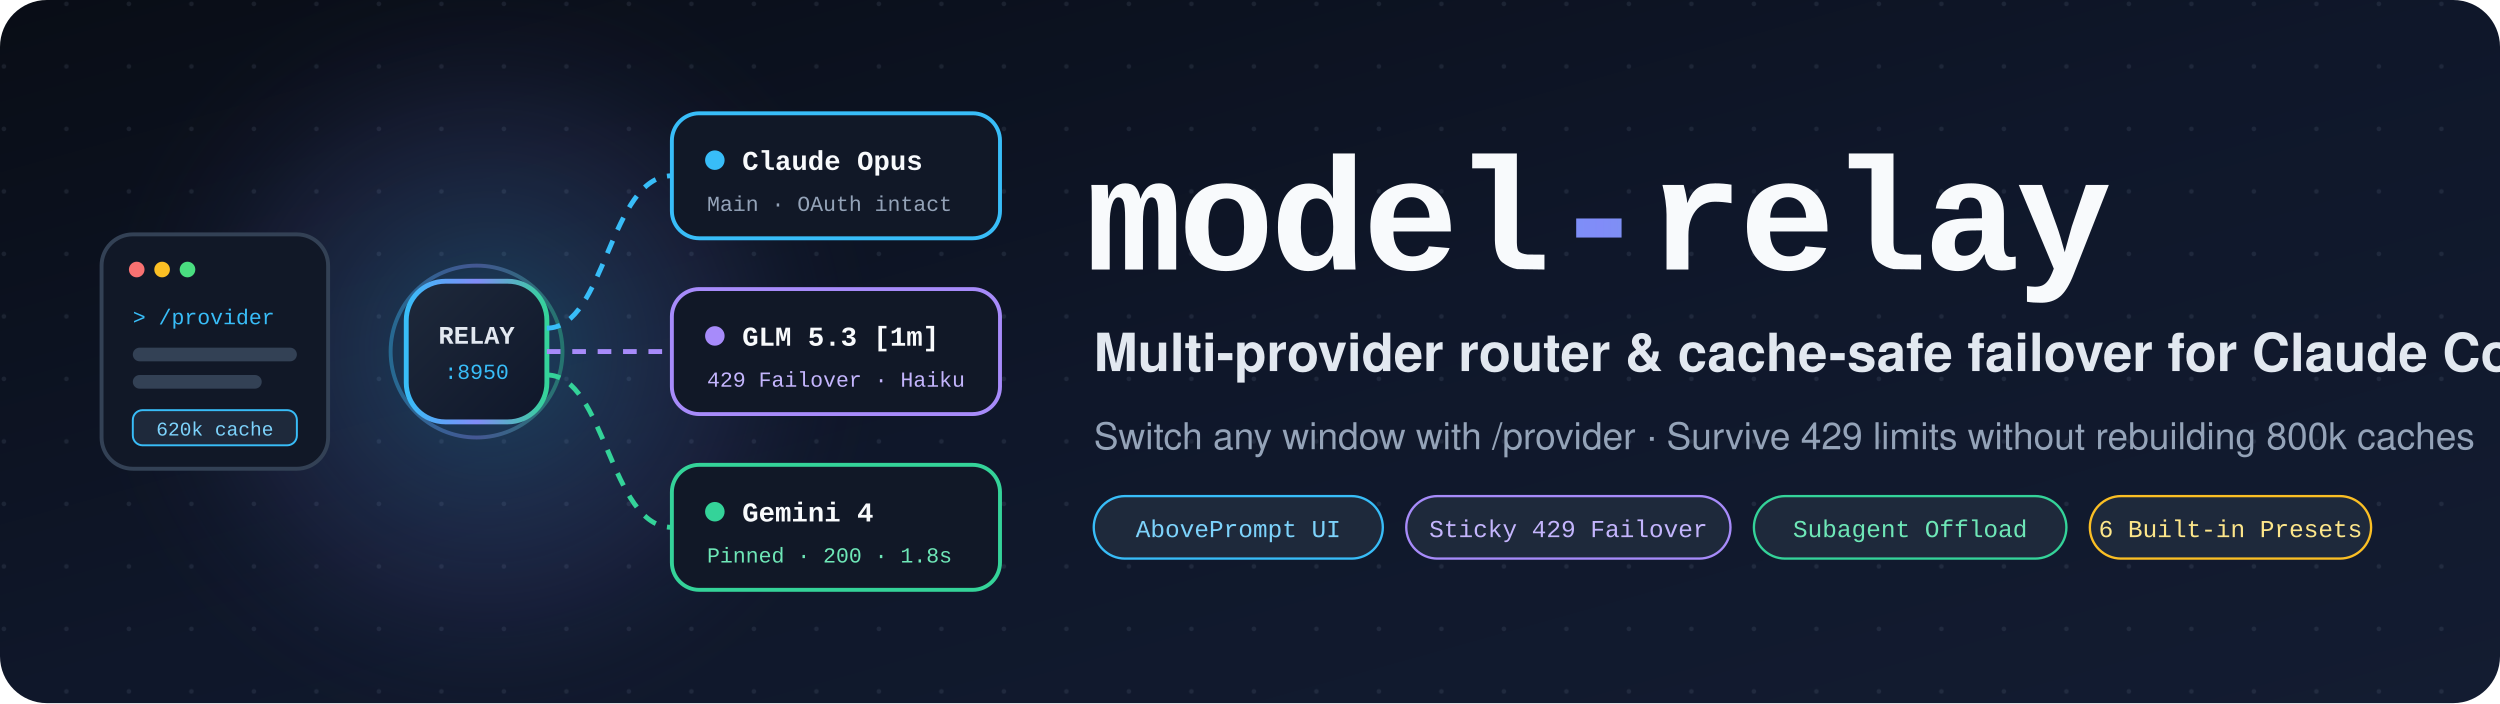
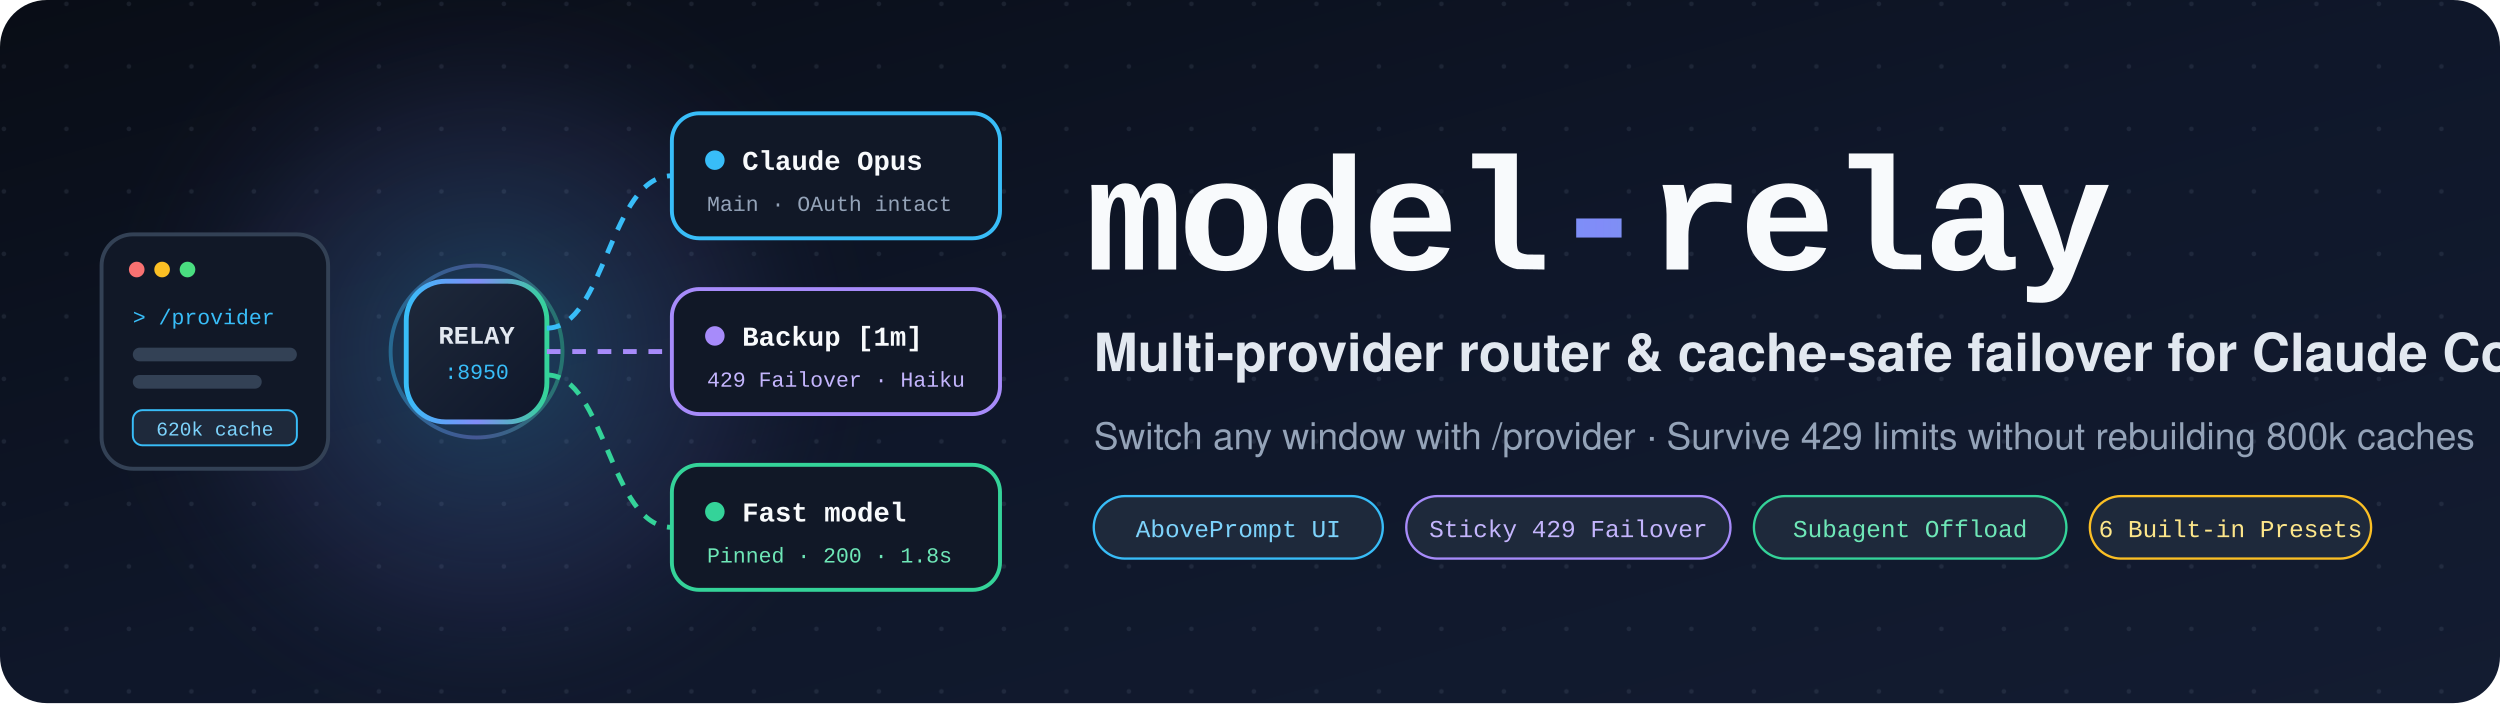
<svg xmlns="http://www.w3.org/2000/svg" width="1280" height="360" viewBox="0 0 1280 360" role="img" aria-label="model-relay: multi-provider router and cache-safe 429 failover for Claude Code">
  <defs>
    <linearGradient id="bg" x1="0" y1="0" x2="1" y2="1">
      <stop offset="0" stop-color="#090d16" />
      <stop offset="0.5" stop-color="#0f172a" />
      <stop offset="1" stop-color="#131c31" />
    </linearGradient>
    <linearGradient id="accent" x1="0" y1="0" x2="1" y2="0">
      <stop offset="0" stop-color="#38bdf8" />
      <stop offset="0.5" stop-color="#818cf8" />
      <stop offset="1" stop-color="#34d399" />
    </linearGradient>
    <linearGradient id="hubGrad" x1="0" y1="0" x2="1" y2="1">
      <stop offset="0" stop-color="#1e293b" />
      <stop offset="1" stop-color="#0f172a" />
    </linearGradient>
    <radialGradient id="halo" cx="50%" cy="50%" r="50%">
      <stop offset="0%" stop-color="#38bdf8" stop-opacity="0.28" />
      <stop offset="60%" stop-color="#818cf8" stop-opacity="0.08" />
      <stop offset="100%" stop-color="#090d16" stop-opacity="0" />
    </radialGradient>
    <pattern id="grid" width="32" height="32" patternUnits="userSpaceOnUse">
      <circle cx="2" cy="2" r="1.2" fill="#94a3b8" opacity="0.12" />
    </pattern>
    <style>
      .mono { font-family: ui-monospace, SFMono-Regular, Menlo, Consolas, "Liberation Mono", monospace; }
      .sans { font-family: -apple-system, BlinkMacSystemFont, "Segoe UI", Helvetica, Arial, sans-serif; }
      .lane1 { animation: l1 9s ease-in-out infinite; }
      .lane2 { animation: l2 9s ease-in-out infinite; }
      .lane3 { animation: l3 9s ease-in-out infinite; }
      @keyframes l1 { 0%, 30% { opacity: 1; } 34%, 95% { opacity: 0.28; } 100% { opacity: 1; } }
      @keyframes l2 { 0%, 30% { opacity: 0.28; } 35%, 65% { opacity: 1; } 70%, 100% { opacity: 0.28; } }
      @keyframes l3 { 0%, 65% { opacity: 0.28; } 70%, 95% { opacity: 1; } 100% { opacity: 0.28; } }
      .dash { stroke-dasharray: 7 6; animation: d 1.4s linear infinite; }
      @keyframes d { to { stroke-dashoffset: -26; } }
      .ring { animation: r 4.5s ease-in-out infinite; transform-origin: 214px 180px; }
      @keyframes r { 0%, 100% { opacity: 0.35; transform: scale(0.96); } 50% { opacity: 0.9; transform: scale(1.04); } }
    </style>
  </defs>
  <rect width="1280" height="360" rx="24" fill="url(#bg)" />
  <rect width="1280" height="360" rx="24" fill="url(#grid)" />
  <circle cx="250" cy="180" r="210" fill="url(#halo)" />
  <g transform="translate(52 44)">
    <rect x="0" y="76" width="116" height="120" rx="16" fill="#111827" stroke="#334155" stroke-width="2" />
    <circle cx="18" cy="94" r="4" fill="#f87171" />
    <circle cx="31" cy="94" r="4" fill="#fbbf24" />
    <circle cx="44" cy="94" r="4" fill="#4ade80" />
    <text x="16" y="122" class="mono" font-size="11" fill="#38bdf8">&gt; /provider</text>
    <rect x="16" y="134" width="84" height="7" rx="3.5" fill="#334155" />
    <rect x="16" y="148" width="66" height="7" rx="3.5" fill="#334155" />
    <rect x="16" y="166" width="84" height="18" rx="5" fill="#1e293b" stroke="#38bdf8" stroke-width="1" />
    <text x="58" y="179" text-anchor="middle" class="mono" font-size="10" fill="#7dd3fc">620k cache</text>
    <line x1="116" y1="136" x2="156" y2="136" stroke="url(#accent)" stroke-width="3" class="dash" />
    <circle cx="192" cy="136" r="44" fill="none" stroke="url(#accent)" stroke-width="2" opacity="0.4" class="ring" />
    <rect x="156" y="100" width="72" height="72" rx="20" fill="url(#hubGrad)" stroke="url(#accent)" stroke-width="2.5" />
    <text x="192" y="132" text-anchor="middle" class="mono" font-size="13" font-weight="700" fill="#e2e8f0">RELAY</text>
    <text x="192" y="150" text-anchor="middle" class="mono" font-size="11" fill="#38bdf8">:8950</text>
    <path d="M228 124 C 258 124, 260 46, 292 46" fill="none" stroke="#38bdf8" stroke-width="2.5" class="lane1 dash" />
    <path d="M228 136 L 292 136" fill="none" stroke="#a78bfa" stroke-width="2.5" class="lane2 dash" />
    <path d="M228 148 C 258 148, 260 226, 292 226" fill="none" stroke="#34d399" stroke-width="2.5" class="lane3 dash" />
    <g class="lane1">
      <rect x="292" y="14" width="168" height="64" rx="14" fill="#111827" stroke="#38bdf8" stroke-width="2" />
      <circle cx="314" cy="38" r="5" fill="#38bdf8" />
      <text x="328" y="43" class="mono" font-size="14" font-weight="700" fill="#f8fafc">Claude Opus</text>
      <text x="310" y="64" class="mono" font-size="11" fill="#94a3b8">Main · OAuth intact</text>
    </g>
    <g class="lane2">
      <rect x="292" y="104" width="168" height="64" rx="14" fill="#111827" stroke="#a78bfa" stroke-width="2" />
      <circle cx="314" cy="128" r="5" fill="#a78bfa" />
-       <text x="328" y="133" class="mono" font-size="14" font-weight="700" fill="#f8fafc">GLM 5.3 [1m]</text>
+       <text x="328" y="133" class="mono" font-size="14" font-weight="700" fill="#f8fafc">Backup [1m]</text>
      <text x="310" y="154" class="mono" font-size="11" fill="#c4b5fd">429 Failover · Haiku</text>
    </g>
    <g class="lane3">
      <rect x="292" y="194" width="168" height="64" rx="14" fill="#111827" stroke="#34d399" stroke-width="2" />
      <circle cx="314" cy="218" r="5" fill="#34d399" />
-       <text x="328" y="223" class="mono" font-size="14" font-weight="700" fill="#f8fafc">Gemini 4</text>
+       <text x="328" y="223" class="mono" font-size="14" font-weight="700" fill="#f8fafc">Fast model</text>
      <text x="310" y="244" class="mono" font-size="11" fill="#6ee7b7">Pinned · 200 · 1.8s</text>
    </g>
  </g>
  <text x="556" y="138" class="mono" font-size="82" font-weight="700" fill="#f8fafc" letter-spacing="-2">model<tspan fill="url(#accent)">-</tspan>relay</text>
  <text x="560" y="190" class="sans" font-size="27" font-weight="600" fill="#e2e8f0">Multi-provider router &amp; cache-safe failover for Claude Code</text>
  <text x="560" y="230" class="sans" font-size="19" fill="#94a3b8">Switch any window with /provider · Survive 429 limits without rebuilding 800k caches</text>
  <g transform="translate(560 254)">
    <rect x="0" y="0" width="148" height="32" rx="16" fill="#1e293b" stroke="#38bdf8" stroke-width="1.2" />
    <text x="74" y="21" text-anchor="middle" class="mono" font-size="12.5" fill="#7dd3fc">AbovePrompt UI</text>
    <rect x="160" y="0" width="166" height="32" rx="16" fill="#1e293b" stroke="#a78bfa" stroke-width="1.2" />
    <text x="243" y="21" text-anchor="middle" class="mono" font-size="12.5" fill="#c4b5fd">Sticky 429 Failover</text>
    <rect x="338" y="0" width="160" height="32" rx="16" fill="#1e293b" stroke="#34d399" stroke-width="1.2" />
    <text x="418" y="21" text-anchor="middle" class="mono" font-size="12.5" fill="#6ee7b7">Subagent Offload</text>
    <rect x="510" y="0" width="144" height="32" rx="16" fill="#1e293b" stroke="#fbbf24" stroke-width="1.2" />
    <text x="582" y="21" text-anchor="middle" class="mono" font-size="12.5" fill="#fde68a">6 Built-in Presets</text>
  </g>
</svg>
